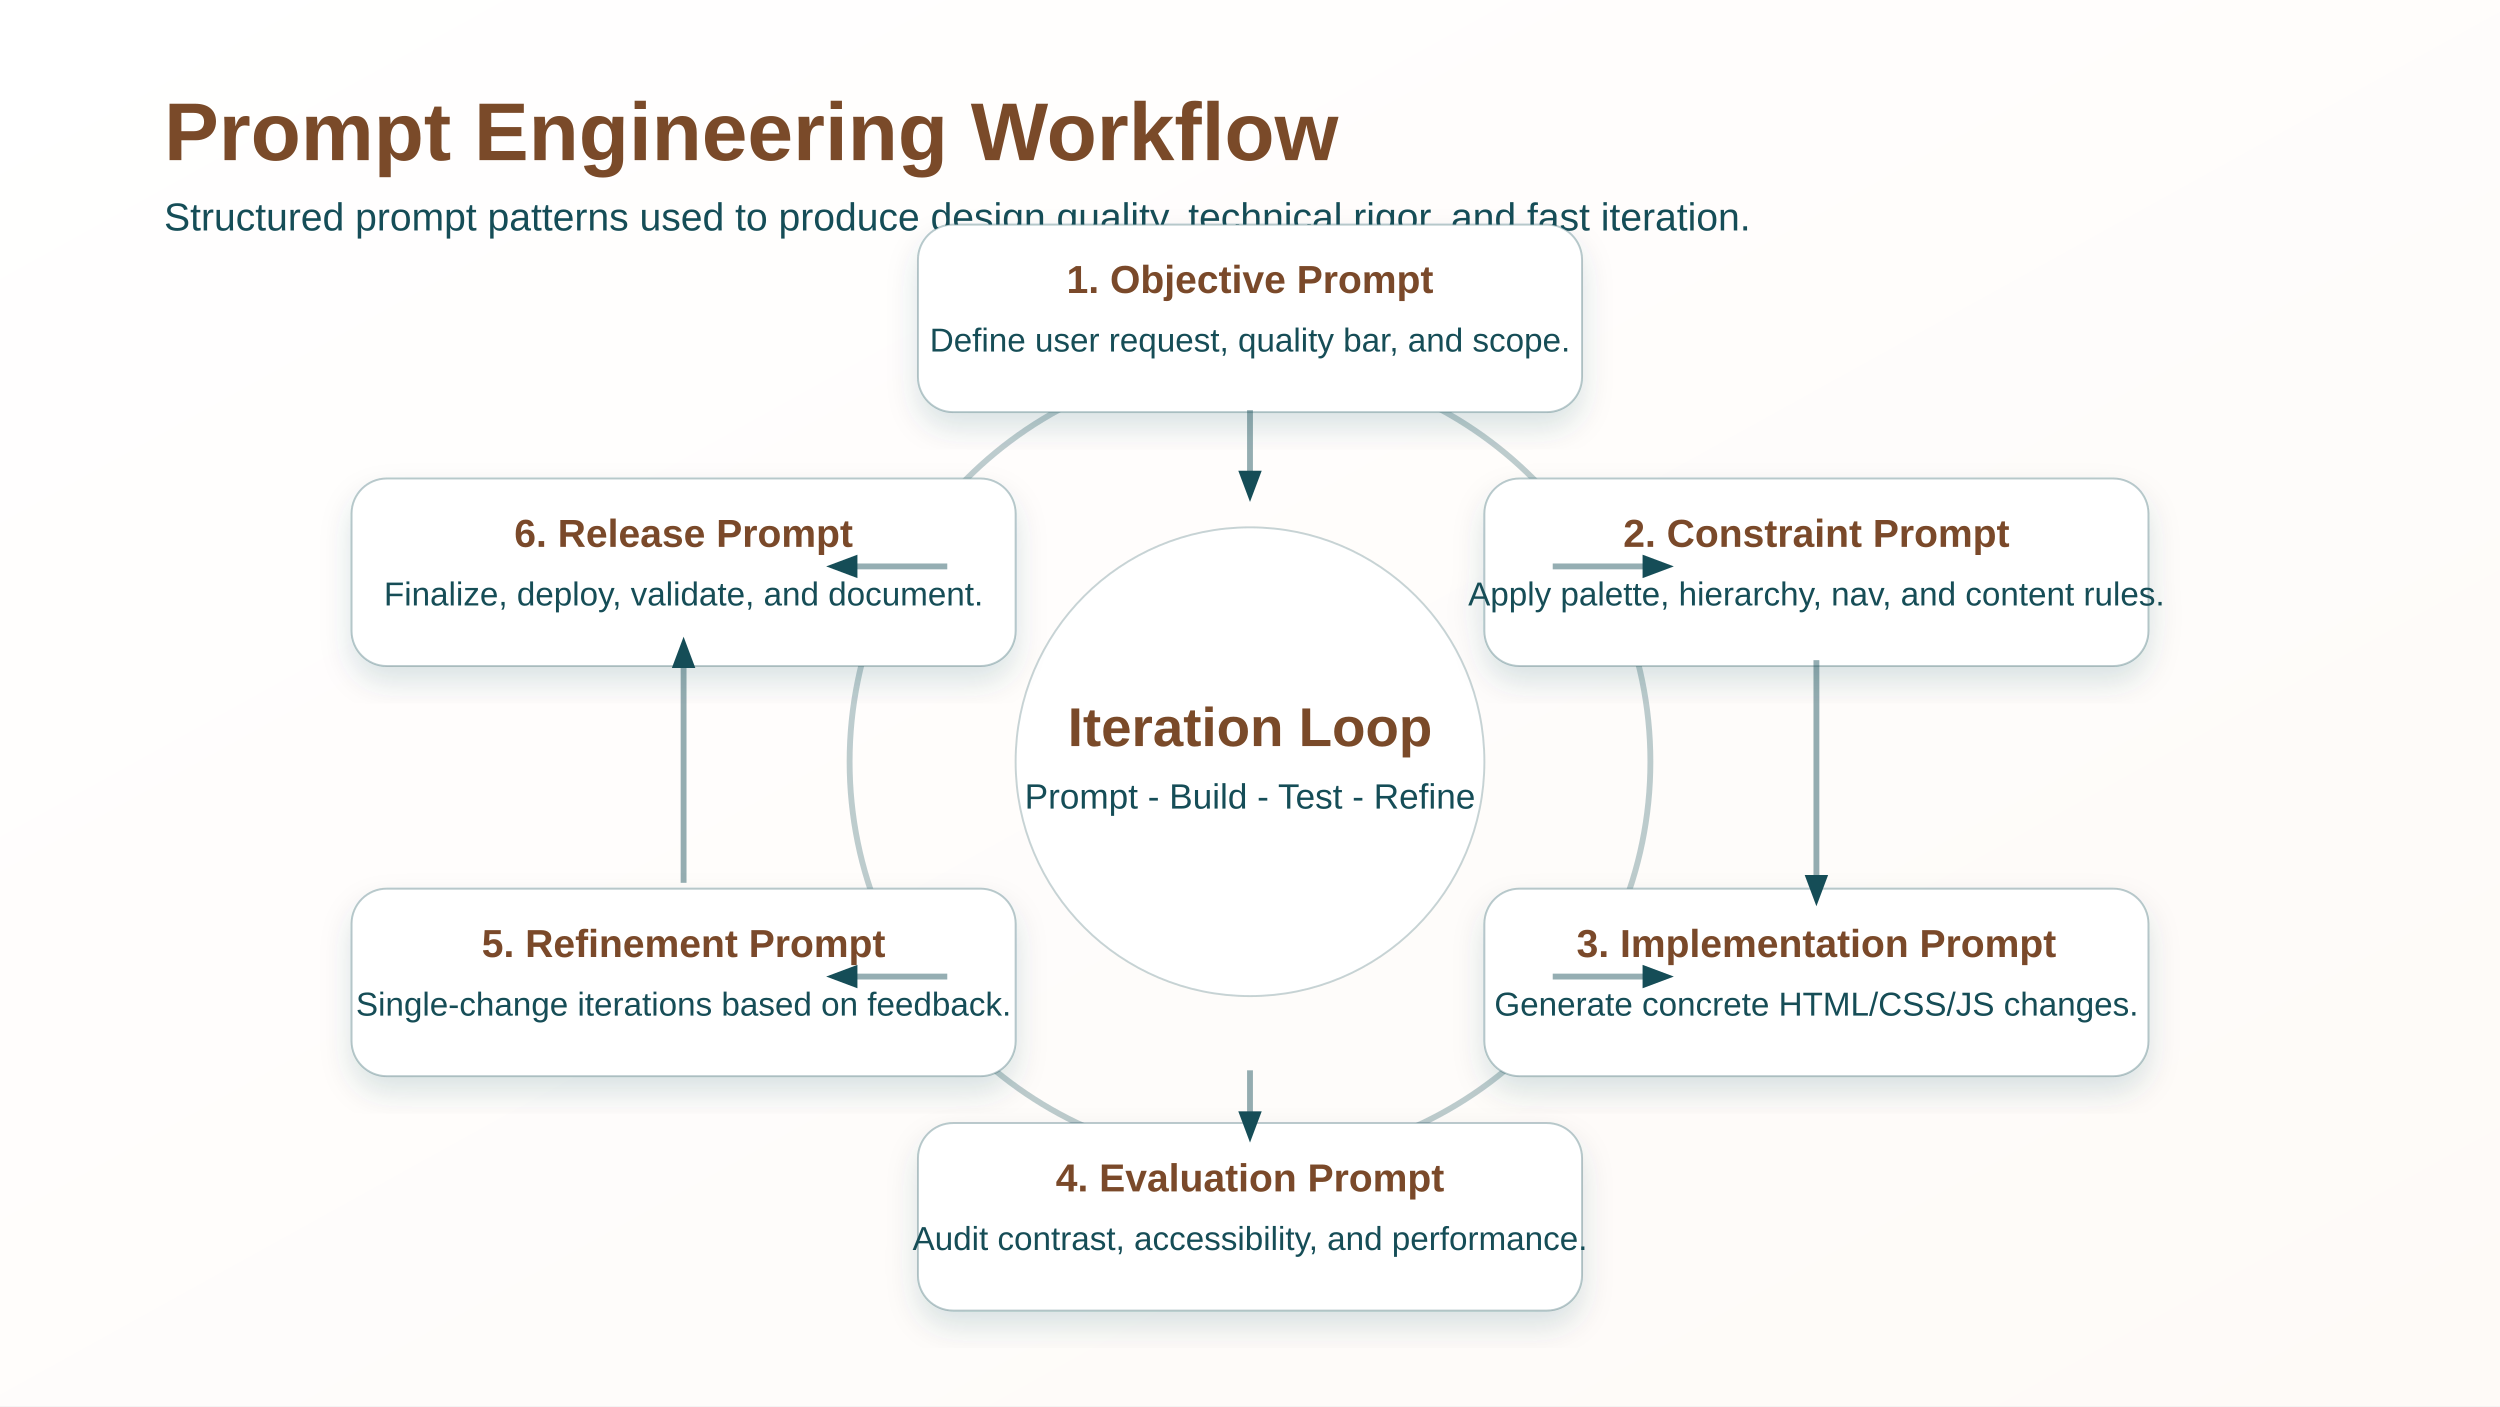
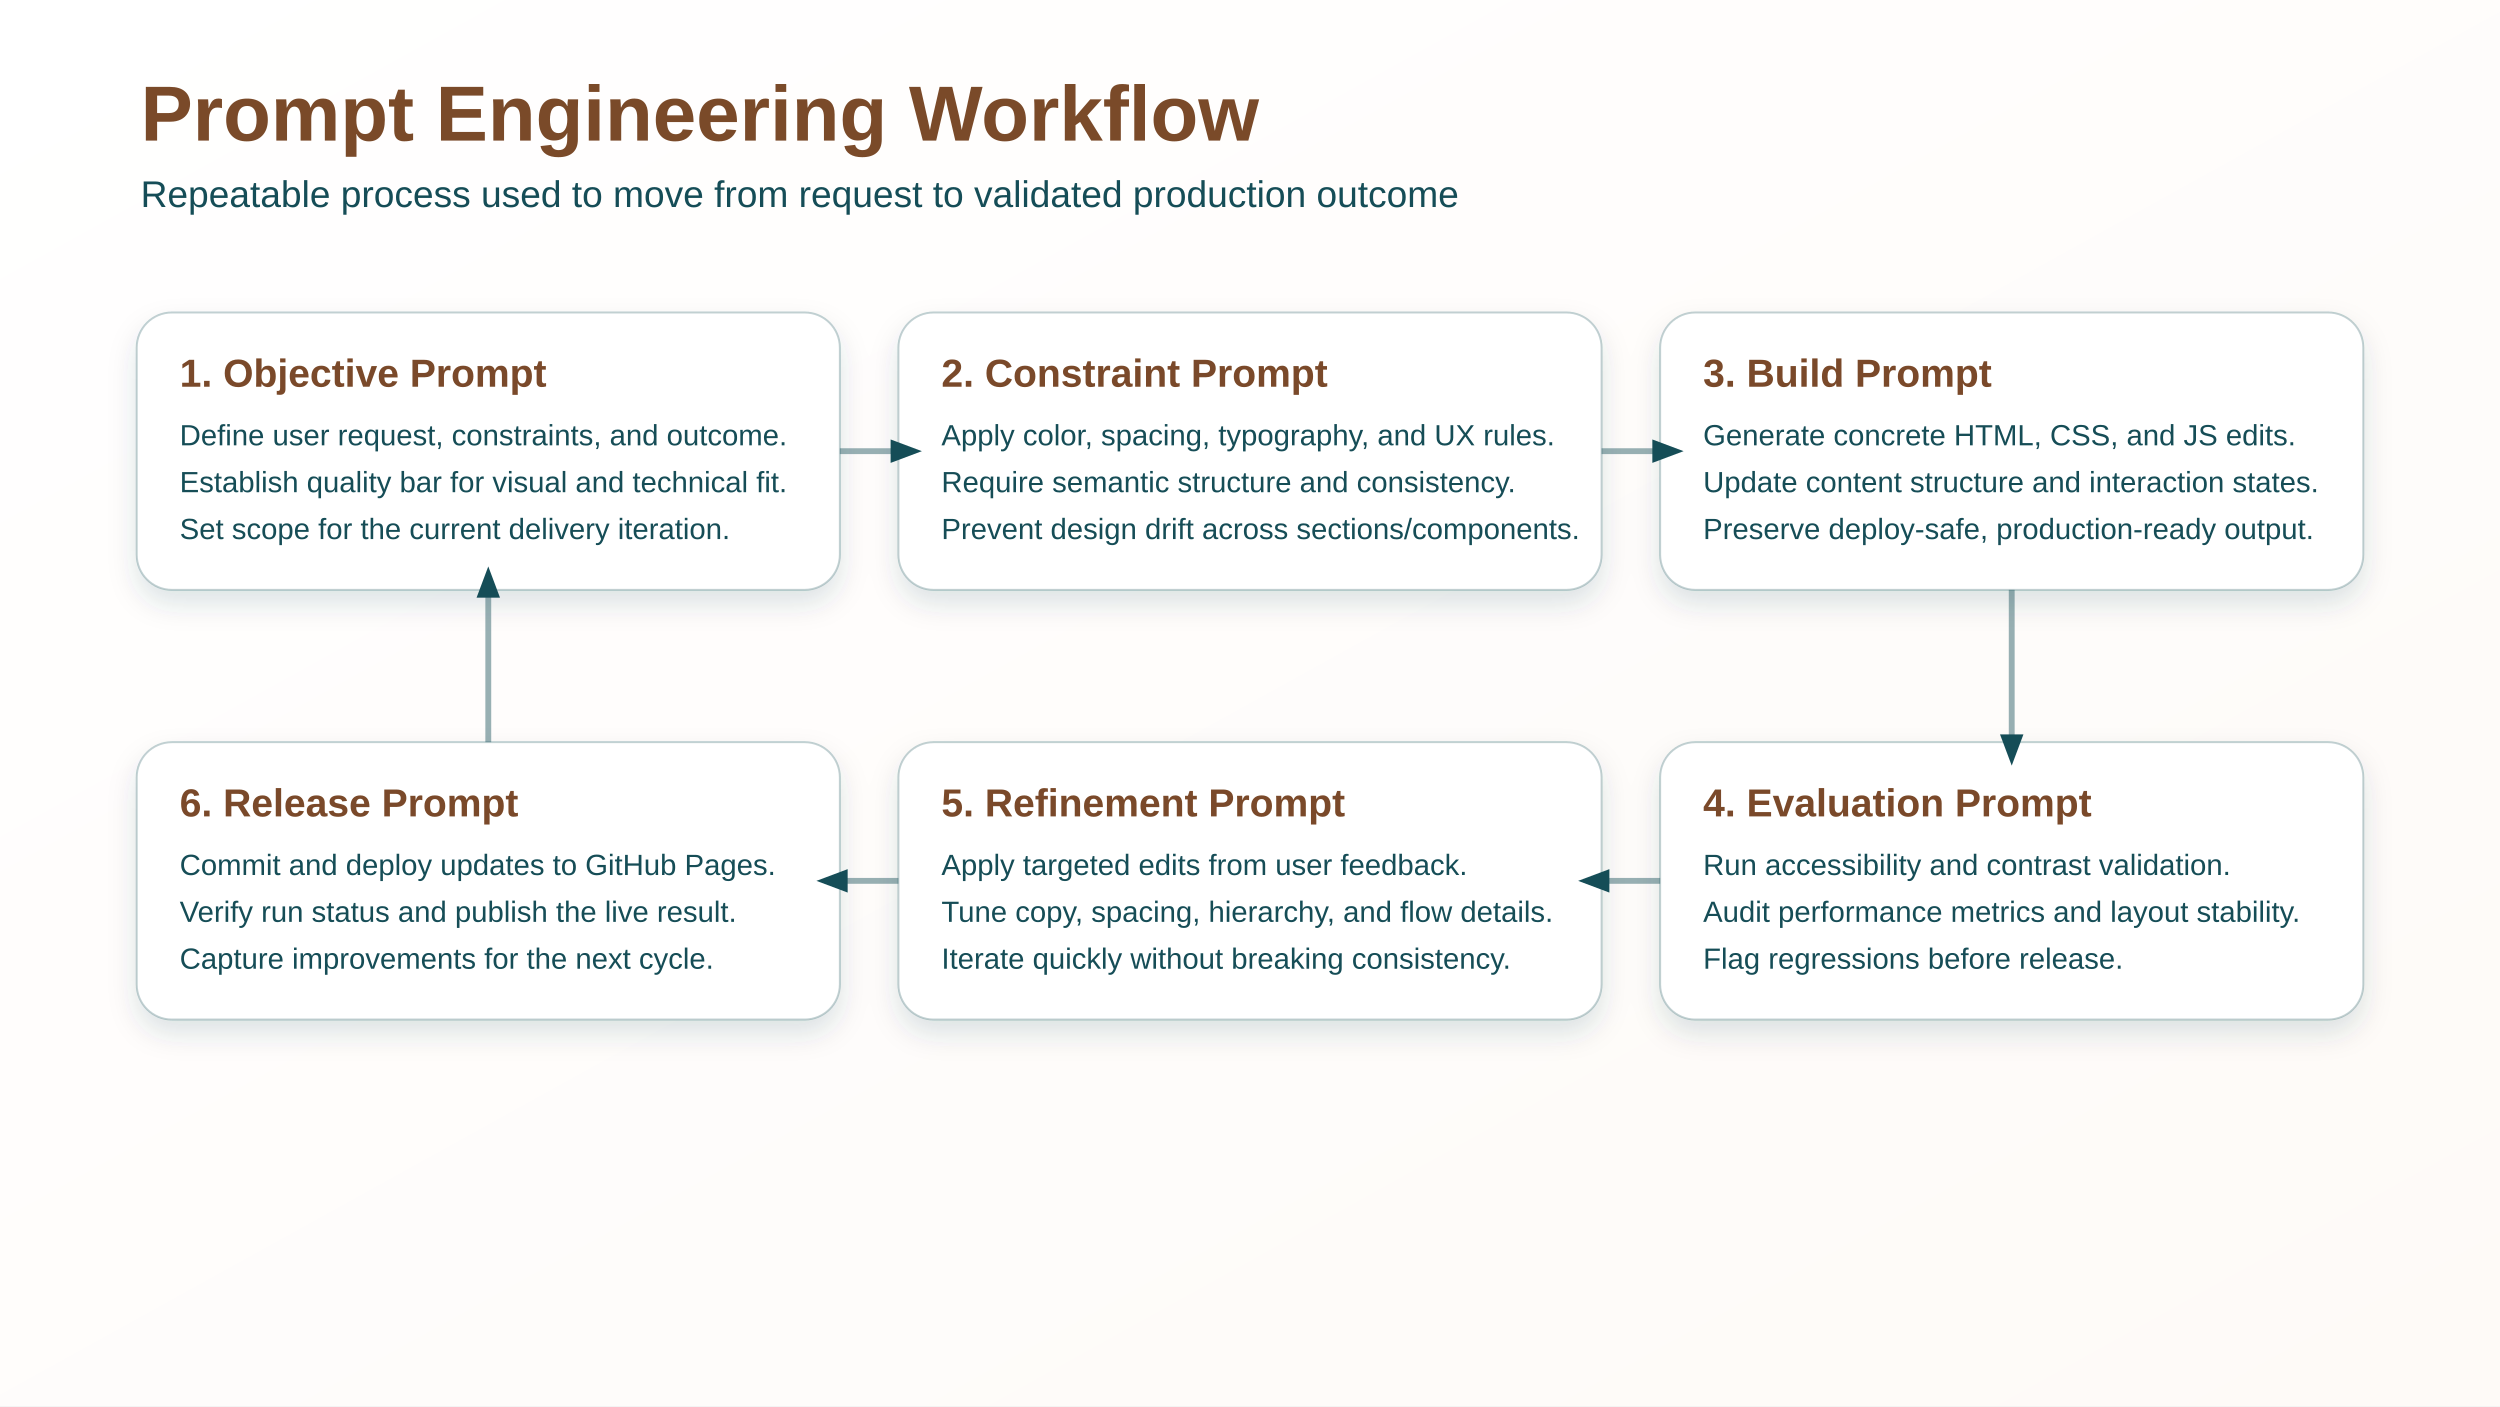
<svg xmlns="http://www.w3.org/2000/svg" width="1280" height="720" viewBox="0 0 1280 720" role="img" aria-labelledby="title desc">
  <defs>
    <linearGradient id="bg2" x1="0" y1="0" x2="1" y2="1">
      <stop offset="0%" stop-color="#ffffff" />
      <stop offset="100%" stop-color="#fefaf7" />
    </linearGradient>
-     <filter id="softShadow" x="-20%" y="-20%" width="140%" height="140%">
-       <feDropShadow dx="0" dy="8" stdDeviation="8" flood-color="#154d57" flood-opacity="0.15" />
+     <filter id="shadow2" x="-20%" y="-20%" width="140%" height="140%">
+       <feDropShadow dx="0" dy="7" stdDeviation="7" flood-color="#154d57" flood-opacity="0.14" />
    </filter>
  </defs>
  <rect width="1280" height="720" fill="url(#bg2)" />
-   <text x="84" y="82" fill="#7A4A29" font-family="Sora, Arial, sans-serif" font-size="42" font-weight="700">Prompt Engineering Workflow</text>
-   <text x="84" y="118" fill="#154d57" font-family="Plus Jakarta Sans, Arial, sans-serif" font-size="20">Structured prompt patterns used to produce design quality, technical rigor, and fast iteration.</text>
-   <g transform="translate(640,390)">
-     <circle r="205" fill="none" stroke="#154d57" stroke-width="3" stroke-opacity="0.28" />
-     <circle r="120" fill="#ffffff" stroke="#154d57" stroke-opacity="0.24" />
-     <text x="0" y="-8" text-anchor="middle" fill="#7A4A29" font-family="Sora, Arial, sans-serif" font-size="28" font-weight="700">Iteration Loop</text>
-     <text x="0" y="24" text-anchor="middle" fill="#154d57" font-family="Plus Jakarta Sans, Arial, sans-serif" font-size="18">Prompt - Build - Test - Refine</text>
-   </g>
-   <g font-family="Plus Jakarta Sans, Arial, sans-serif" font-size="17">
-     <g transform="translate(640,160)" filter="url(#softShadow)">
-       <rect x="-170" y="-45" width="340" height="96" rx="18" fill="#ffffff" stroke="#154d57" stroke-opacity="0.3" />
-       <text x="0" y="-10" text-anchor="middle" fill="#7A4A29" font-size="20" font-weight="700">1. Objective Prompt</text>
-       <text x="0" y="20" text-anchor="middle" fill="#154d57">Define user request, quality bar, and scope.</text>
+   <text x="72" y="72" fill="#7A4A29" font-family="Sora, Arial, sans-serif" font-size="40" font-weight="700">Prompt Engineering Workflow</text>
+   <text x="72" y="106" fill="#154d57" font-family="Plus Jakarta Sans, Arial, sans-serif" font-size="19">Repeatable process used to move from request to validated production outcome</text>
+   <g font-family="Plus Jakarta Sans, Arial, sans-serif" filter="url(#shadow2)">
+     <g transform="translate(70,160)">
+       <rect width="360" height="142" rx="18" fill="#ffffff" stroke="#154d57" stroke-opacity="0.26" />
+       <text x="22" y="38" fill="#7A4A29" font-size="20" font-weight="700">1. Objective Prompt</text>
+       <text x="22" y="68" fill="#154d57" font-size="15">Define user request, constraints, and outcome.</text>
+       <text x="22" y="92" fill="#154d57" font-size="15">Establish quality bar for visual and technical fit.</text>
+       <text x="22" y="116" fill="#154d57" font-size="15">Set scope for the current delivery iteration.</text>
    </g>
-     <g transform="translate(930,290)" filter="url(#softShadow)">
-       <rect x="-170" y="-45" width="340" height="96" rx="18" fill="#ffffff" stroke="#154d57" stroke-opacity="0.3" />
-       <text x="0" y="-10" text-anchor="middle" fill="#7A4A29" font-size="20" font-weight="700">2. Constraint Prompt</text>
-       <text x="0" y="20" text-anchor="middle" fill="#154d57">Apply palette, hierarchy, nav, and content rules.</text>
+     <g transform="translate(460,160)">
+       <rect width="360" height="142" rx="18" fill="#ffffff" stroke="#154d57" stroke-opacity="0.26" />
+       <text x="22" y="38" fill="#7A4A29" font-size="20" font-weight="700">2. Constraint Prompt</text>
+       <text x="22" y="68" fill="#154d57" font-size="15">Apply color, spacing, typography, and UX rules.</text>
+       <text x="22" y="92" fill="#154d57" font-size="15">Require semantic structure and consistency.</text>
+       <text x="22" y="116" fill="#154d57" font-size="15">Prevent design drift across sections/components.</text>
    </g>
-     <g transform="translate(930,500)" filter="url(#softShadow)">
-       <rect x="-170" y="-45" width="340" height="96" rx="18" fill="#ffffff" stroke="#154d57" stroke-opacity="0.3" />
-       <text x="0" y="-10" text-anchor="middle" fill="#7A4A29" font-size="20" font-weight="700">3. Implementation Prompt</text>
-       <text x="0" y="20" text-anchor="middle" fill="#154d57">Generate concrete HTML/CSS/JS changes.</text>
+     <g transform="translate(850,160)">
+       <rect width="360" height="142" rx="18" fill="#ffffff" stroke="#154d57" stroke-opacity="0.26" />
+       <text x="22" y="38" fill="#7A4A29" font-size="20" font-weight="700">3. Build Prompt</text>
+       <text x="22" y="68" fill="#154d57" font-size="15">Generate concrete HTML, CSS, and JS edits.</text>
+       <text x="22" y="92" fill="#154d57" font-size="15">Update content structure and interaction states.</text>
+       <text x="22" y="116" fill="#154d57" font-size="15">Preserve deploy-safe, production-ready output.</text>
    </g>
-     <g transform="translate(640,620)" filter="url(#softShadow)">
-       <rect x="-170" y="-45" width="340" height="96" rx="18" fill="#ffffff" stroke="#154d57" stroke-opacity="0.3" />
-       <text x="0" y="-10" text-anchor="middle" fill="#7A4A29" font-size="20" font-weight="700">4. Evaluation Prompt</text>
-       <text x="0" y="20" text-anchor="middle" fill="#154d57">Audit contrast, accessibility, and performance.</text>
+     <g transform="translate(70,380)">
+       <rect width="360" height="142" rx="18" fill="#ffffff" stroke="#154d57" stroke-opacity="0.26" />
+       <text x="22" y="38" fill="#7A4A29" font-size="20" font-weight="700">6. Release Prompt</text>
+       <text x="22" y="68" fill="#154d57" font-size="15">Commit and deploy updates to GitHub Pages.</text>
+       <text x="22" y="92" fill="#154d57" font-size="15">Verify run status and publish the live result.</text>
+       <text x="22" y="116" fill="#154d57" font-size="15">Capture improvements for the next cycle.</text>
    </g>
-     <g transform="translate(350,500)" filter="url(#softShadow)">
-       <rect x="-170" y="-45" width="340" height="96" rx="18" fill="#ffffff" stroke="#154d57" stroke-opacity="0.3" />
-       <text x="0" y="-10" text-anchor="middle" fill="#7A4A29" font-size="20" font-weight="700">5. Refinement Prompt</text>
-       <text x="0" y="20" text-anchor="middle" fill="#154d57">Single-change iterations based on feedback.</text>
+     <g transform="translate(460,380)">
+       <rect width="360" height="142" rx="18" fill="#ffffff" stroke="#154d57" stroke-opacity="0.26" />
+       <text x="22" y="38" fill="#7A4A29" font-size="20" font-weight="700">5. Refinement Prompt</text>
+       <text x="22" y="68" fill="#154d57" font-size="15">Apply targeted edits from user feedback.</text>
+       <text x="22" y="92" fill="#154d57" font-size="15">Tune copy, spacing, hierarchy, and flow details.</text>
+       <text x="22" y="116" fill="#154d57" font-size="15">Iterate quickly without breaking consistency.</text>
    </g>
-     <g transform="translate(350,290)" filter="url(#softShadow)">
-       <rect x="-170" y="-45" width="340" height="96" rx="18" fill="#ffffff" stroke="#154d57" stroke-opacity="0.3" />
-       <text x="0" y="-10" text-anchor="middle" fill="#7A4A29" font-size="20" font-weight="700">6. Release Prompt</text>
-       <text x="0" y="20" text-anchor="middle" fill="#154d57">Finalize, deploy, validate, and document.</text>
+     <g transform="translate(850,380)">
+       <rect width="360" height="142" rx="18" fill="#ffffff" stroke="#154d57" stroke-opacity="0.26" />
+       <text x="22" y="38" fill="#7A4A29" font-size="20" font-weight="700">4. Evaluation Prompt</text>
+       <text x="22" y="68" fill="#154d57" font-size="15">Run accessibility and contrast validation.</text>
+       <text x="22" y="92" fill="#154d57" font-size="15">Audit performance metrics and layout stability.</text>
+       <text x="22" y="116" fill="#154d57" font-size="15">Flag regressions before release.</text>
    </g>
  </g>
-   <g stroke="#154d57" stroke-width="3" stroke-opacity="0.45" fill="none">
-     <path d="M640 210 L640 245" />
-     <path d="M795 290 L845 290" />
-     <path d="M930 338 L930 452" />
-     <path d="M795 500 L845 500" />
-     <path d="M640 548 L640 573" />
-     <path d="M485 500 L435 500" />
-     <path d="M350 452 L350 338" />
-     <path d="M485 290 L435 290" />
+   <g stroke="#154d57" stroke-width="3" stroke-opacity="0.44" fill="none">
+     <path d="M430 231 L460 231" />
+     <path d="M820 231 L850 231" />
+     <path d="M1030 302 L1030 380" />
+     <path d="M850 451 L820 451" />
+     <path d="M460 451 L430 451" />
+     <path d="M250 380 L250 302" />
  </g>
  <g fill="#154d57">
-     <polygon points="634,241 640,257 646,241" />
-     <polygon points="841,284 857,290 841,296" />
-     <polygon points="924,448 930,464 936,448" />
-     <polygon points="841,494 857,500 841,506" />
-     <polygon points="634,569 640,585 646,569" />
-     <polygon points="439,494 423,500 439,506" />
-     <polygon points="344,342 350,326 356,342" />
-     <polygon points="439,284 423,290 439,296" />
+     <polygon points="456,225 472,231 456,237" />
+     <polygon points="846,225 862,231 846,237" />
+     <polygon points="1024,376 1030,392 1036,376" />
+     <polygon points="824,445 808,451 824,457" />
+     <polygon points="434,445 418,451 434,457" />
+     <polygon points="244,306 250,290 256,306" />
  </g>
</svg>
